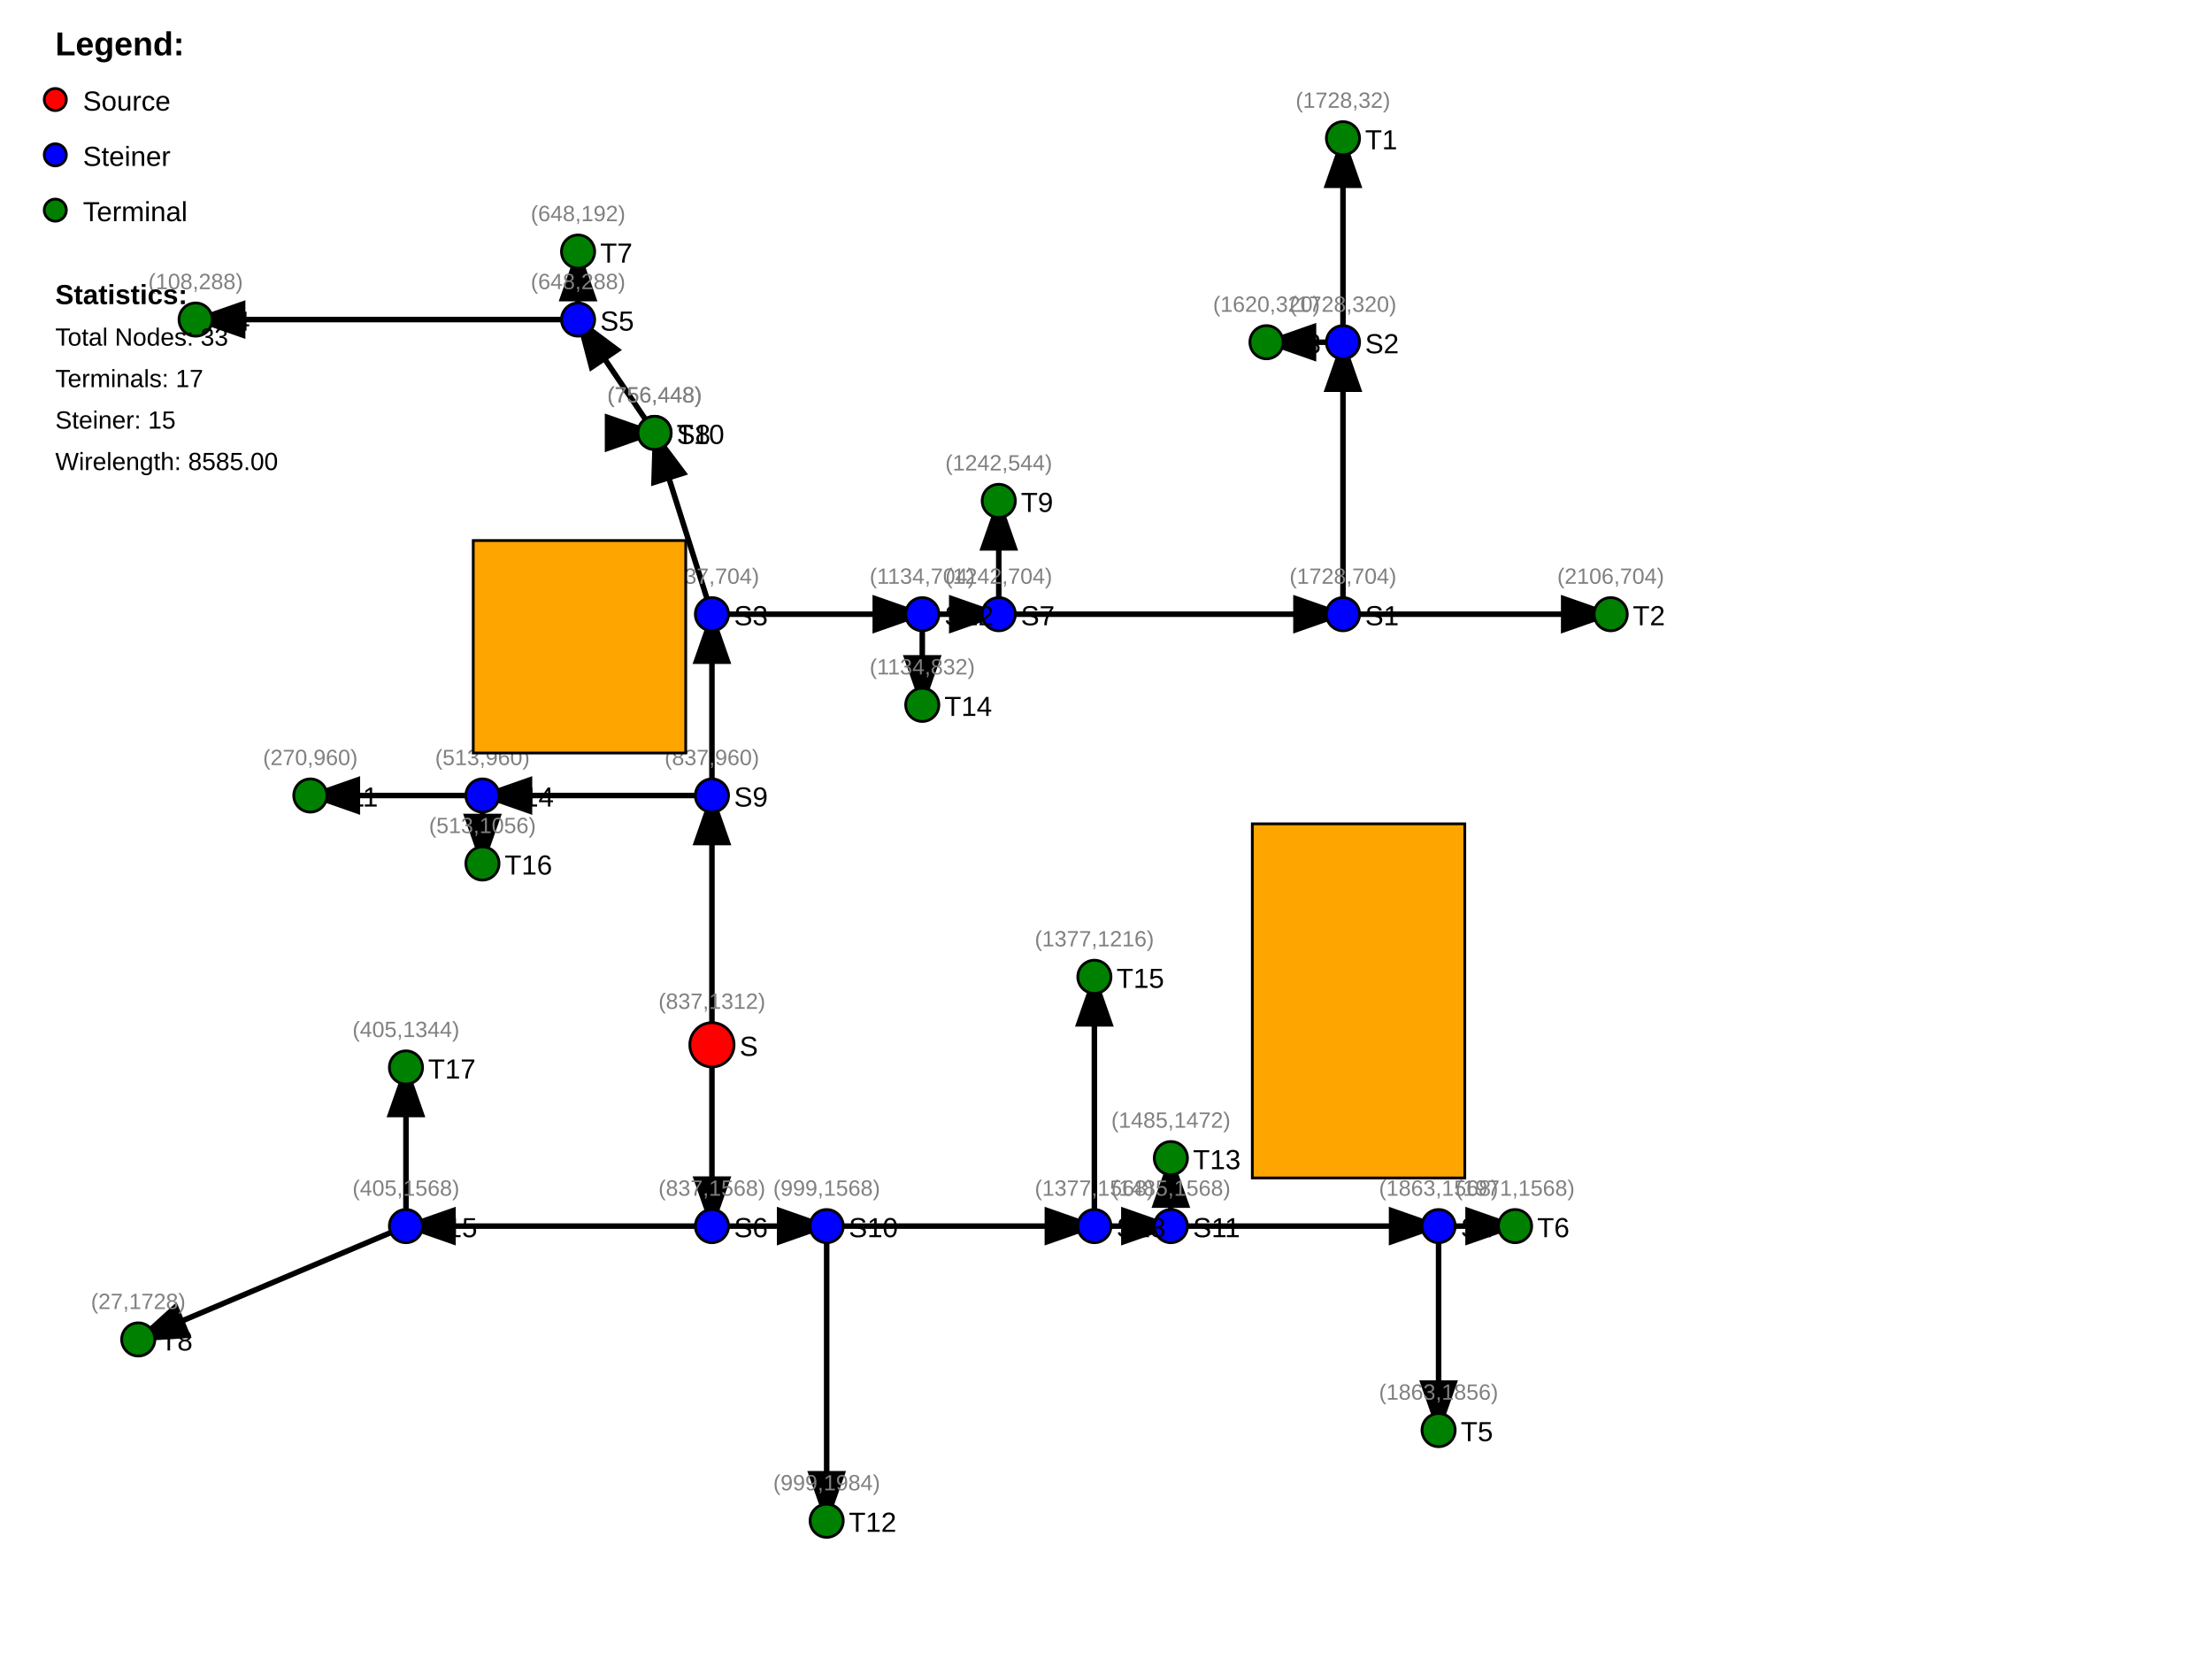
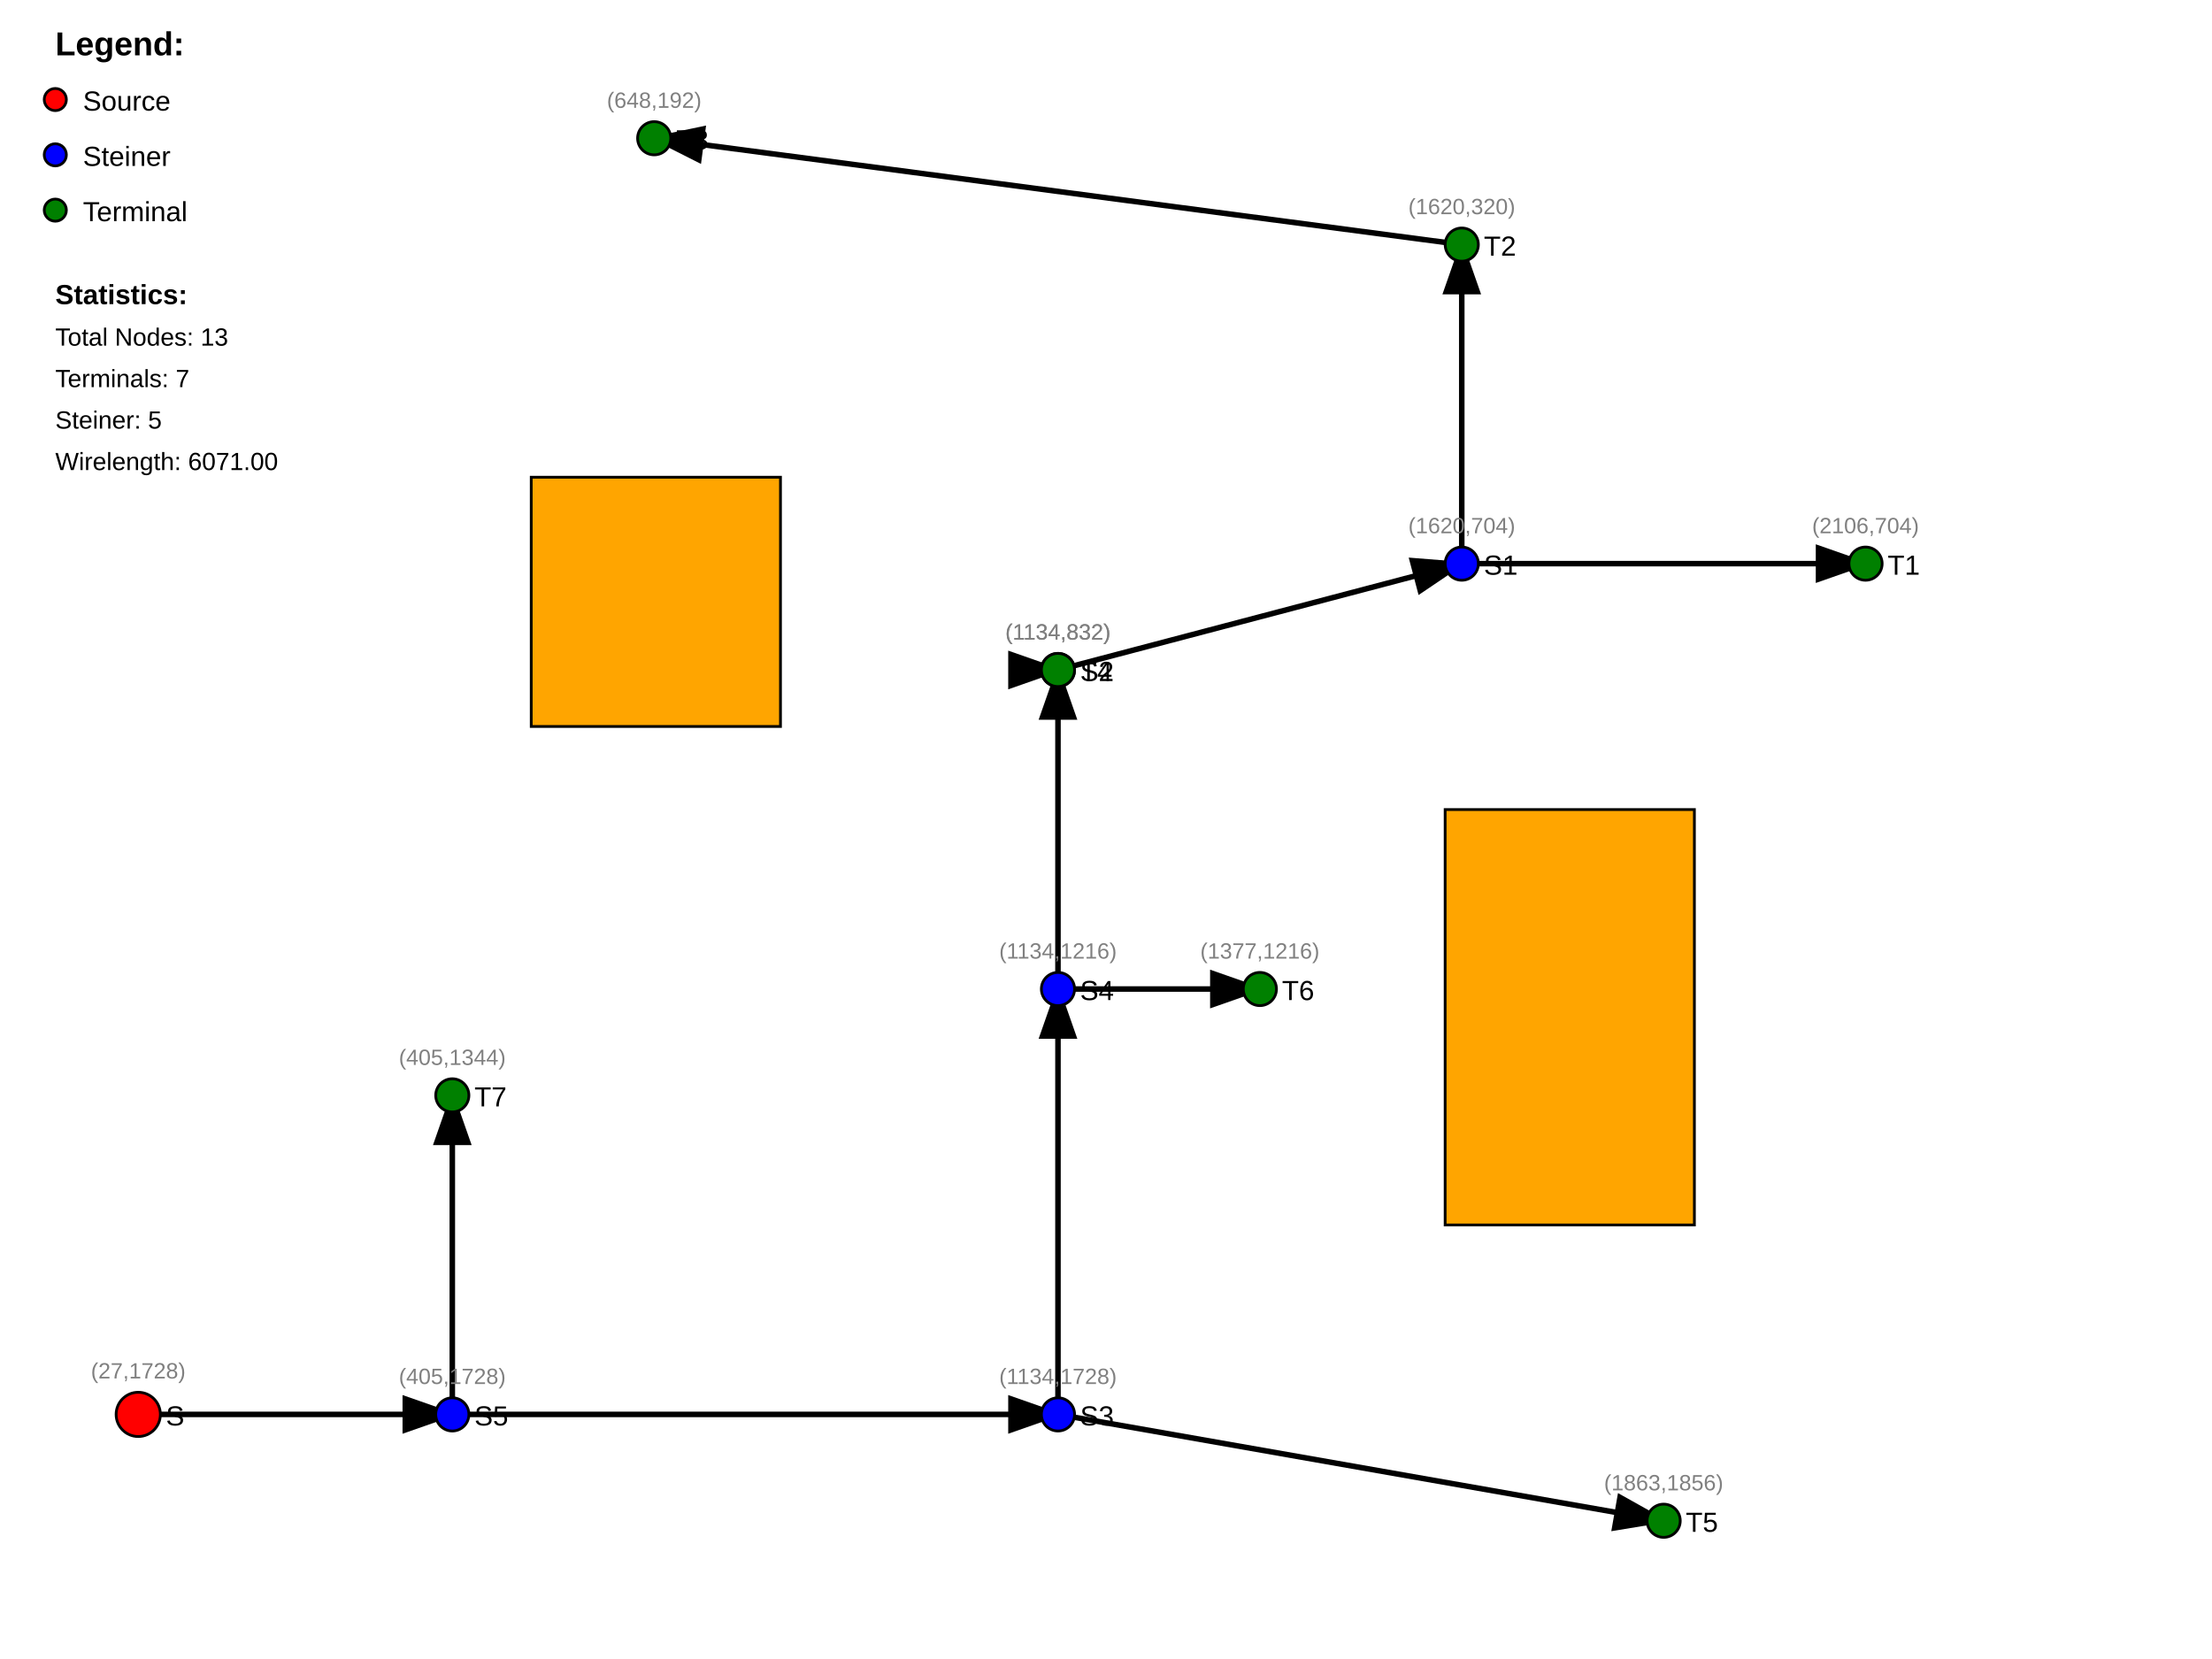
<svg xmlns="http://www.w3.org/2000/svg" width="800" height="600">
  <rect width="100%" height="100%" fill="white" />
  <defs>
    <marker id="arrowhead" markerWidth="10" markerHeight="7" refX="9" refY="3.5" orient="auto">
      <polygon points="0 0, 10 3.5, 0 7" fill="black" />
    </marker>
  </defs>
-   <line x1="257.48" y1="377.869" x2="257.48" y2="443.443" stroke="black" stroke-width="2" marker-end="url(#arrowhead)" />
-   <line x1="257.48" y1="377.869" x2="257.48" y2="287.705" stroke="black" stroke-width="2" marker-end="url(#arrowhead)" />
-   <line x1="257.48" y1="443.443" x2="298.975" y2="443.443" stroke="black" stroke-width="2" marker-end="url(#arrowhead)" />
-   <line x1="257.48" y1="443.443" x2="146.824" y2="443.443" stroke="black" stroke-width="2" marker-end="url(#arrowhead)" />
-   <line x1="298.975" y1="443.443" x2="298.975" y2="550.0" stroke="black" stroke-width="2" marker-end="url(#arrowhead)" />
-   <line x1="298.975" y1="443.443" x2="395.799" y2="443.443" stroke="black" stroke-width="2" marker-end="url(#arrowhead)" />
-   <line x1="395.799" y1="443.443" x2="423.463" y2="443.443" stroke="black" stroke-width="2" marker-end="url(#arrowhead)" />
-   <line x1="395.799" y1="443.443" x2="395.799" y2="353.279" stroke="black" stroke-width="2" marker-end="url(#arrowhead)" />
-   <line x1="423.463" y1="443.443" x2="520.287" y2="443.443" stroke="black" stroke-width="2" marker-end="url(#arrowhead)" />
-   <line x1="423.463" y1="443.443" x2="423.463" y2="418.852" stroke="black" stroke-width="2" marker-end="url(#arrowhead)" />
-   <line x1="520.287" y1="443.443" x2="520.287" y2="517.213" stroke="black" stroke-width="2" marker-end="url(#arrowhead)" />
-   <line x1="520.287" y1="443.443" x2="547.951" y2="443.443" stroke="black" stroke-width="2" marker-end="url(#arrowhead)" />
-   <line x1="146.824" y1="443.443" x2="50.0" y2="484.426" stroke="black" stroke-width="2" marker-end="url(#arrowhead)" />
-   <line x1="146.824" y1="443.443" x2="146.824" y2="386.066" stroke="black" stroke-width="2" marker-end="url(#arrowhead)" />
-   <line x1="257.48" y1="287.705" x2="257.48" y2="222.131" stroke="black" stroke-width="2" marker-end="url(#arrowhead)" />
-   <line x1="257.48" y1="287.705" x2="174.488" y2="287.705" stroke="black" stroke-width="2" marker-end="url(#arrowhead)" />
-   <line x1="257.48" y1="222.131" x2="236.732" y2="156.557" stroke="black" stroke-width="2" marker-end="url(#arrowhead)" />
-   <line x1="257.48" y1="222.131" x2="333.555" y2="222.131" stroke="black" stroke-width="2" marker-end="url(#arrowhead)" />
-   <line x1="236.732" y1="156.557" x2="209.068" y2="115.574" stroke="black" stroke-width="2" marker-end="url(#arrowhead)" />
-   <line x1="236.732" y1="156.557" x2="236.732" y2="156.557" stroke="black" stroke-width="2" marker-end="url(#arrowhead)" />
-   <line x1="209.068" y1="115.574" x2="70.748" y2="115.574" stroke="black" stroke-width="2" marker-end="url(#arrowhead)" />
-   <line x1="209.068" y1="115.574" x2="209.068" y2="90.984" stroke="black" stroke-width="2" marker-end="url(#arrowhead)" />
-   <line x1="333.555" y1="222.131" x2="361.219" y2="222.131" stroke="black" stroke-width="2" marker-end="url(#arrowhead)" />
-   <line x1="333.555" y1="222.131" x2="333.555" y2="254.918" stroke="black" stroke-width="2" marker-end="url(#arrowhead)" />
-   <line x1="361.219" y1="222.131" x2="485.707" y2="222.131" stroke="black" stroke-width="2" marker-end="url(#arrowhead)" />
-   <line x1="361.219" y1="222.131" x2="361.219" y2="181.148" stroke="black" stroke-width="2" marker-end="url(#arrowhead)" />
-   <line x1="485.707" y1="222.131" x2="582.531" y2="222.131" stroke="black" stroke-width="2" marker-end="url(#arrowhead)" />
-   <line x1="485.707" y1="222.131" x2="485.707" y2="123.77" stroke="black" stroke-width="2" marker-end="url(#arrowhead)" />
-   <line x1="485.707" y1="123.77" x2="485.707" y2="50.0" stroke="black" stroke-width="2" marker-end="url(#arrowhead)" />
-   <line x1="485.707" y1="123.77" x2="458.043" y2="123.77" stroke="black" stroke-width="2" marker-end="url(#arrowhead)" />
-   <line x1="174.488" y1="287.705" x2="112.244" y2="287.705" stroke="black" stroke-width="2" marker-end="url(#arrowhead)" />
-   <line x1="174.488" y1="287.705" x2="174.488" y2="312.295" stroke="black" stroke-width="2" marker-end="url(#arrowhead)" />
-   <circle cx="257.48" cy="377.869" r="8" fill="red" stroke="black" stroke-width="1" />
-   <text x="267.48" y="381.869" font-family="Arial" font-size="10" fill="black">S</text>
-   <text x="257.48" y="364.869" font-family="Arial" font-size="8" fill="gray" text-anchor="middle">(837,1312)</text>
-   <circle cx="485.707" cy="50.0" r="6" fill="green" stroke="black" stroke-width="1" />
-   <text x="493.707" y="54.0" font-family="Arial" font-size="10" fill="black">T1</text>
-   <text x="485.707" y="39.0" font-family="Arial" font-size="8" fill="gray" text-anchor="middle">(1728,32)</text>
-   <circle cx="485.707" cy="222.131" r="6" fill="blue" stroke="black" stroke-width="1" />
-   <text x="493.707" y="226.131" font-family="Arial" font-size="10" fill="black">S1</text>
-   <text x="485.707" y="211.131" font-family="Arial" font-size="8" fill="gray" text-anchor="middle">(1728,704)</text>
-   <circle cx="582.531" cy="222.131" r="6" fill="green" stroke="black" stroke-width="1" />
-   <text x="590.531" y="226.131" font-family="Arial" font-size="10" fill="black">T2</text>
-   <text x="582.531" y="211.131" font-family="Arial" font-size="8" fill="gray" text-anchor="middle">(2106,704)</text>
-   <circle cx="485.707" cy="123.77" r="6" fill="blue" stroke="black" stroke-width="1" />
-   <text x="493.707" y="127.77" font-family="Arial" font-size="10" fill="black">S2</text>
-   <text x="485.707" y="112.77" font-family="Arial" font-size="8" fill="gray" text-anchor="middle">(1728,320)</text>
-   <circle cx="458.043" cy="123.77" r="6" fill="green" stroke="black" stroke-width="1" />
-   <text x="466.043" y="127.77" font-family="Arial" font-size="10" fill="black">T3</text>
-   <text x="458.043" y="112.77" font-family="Arial" font-size="8" fill="gray" text-anchor="middle">(1620,320)</text>
-   <circle cx="257.48" cy="222.131" r="6" fill="blue" stroke="black" stroke-width="1" />
-   <text x="265.48" y="226.131" font-family="Arial" font-size="10" fill="black">S3</text>
-   <text x="257.48" y="211.131" font-family="Arial" font-size="8" fill="gray" text-anchor="middle">(837,704)</text>
-   <circle cx="70.748" cy="115.574" r="6" fill="green" stroke="black" stroke-width="1" />
-   <text x="78.748" y="119.574" font-family="Arial" font-size="10" fill="black">T4</text>
-   <text x="70.748" y="104.574" font-family="Arial" font-size="8" fill="gray" text-anchor="middle">(108,288)</text>
-   <circle cx="520.287" cy="517.213" r="6" fill="green" stroke="black" stroke-width="1" />
-   <text x="528.287" y="521.213" font-family="Arial" font-size="10" fill="black">T5</text>
-   <text x="520.287" y="506.213" font-family="Arial" font-size="8" fill="gray" text-anchor="middle">(1863,1856)</text>
-   <circle cx="520.287" cy="443.443" r="6" fill="blue" stroke="black" stroke-width="1" />
-   <text x="528.287" y="447.443" font-family="Arial" font-size="10" fill="black">S4</text>
-   <text x="520.287" y="432.443" font-family="Arial" font-size="8" fill="gray" text-anchor="middle">(1863,1568)</text>
-   <circle cx="547.951" cy="443.443" r="6" fill="green" stroke="black" stroke-width="1" />
-   <text x="555.951" y="447.443" font-family="Arial" font-size="10" fill="black">T6</text>
-   <text x="547.951" y="432.443" font-family="Arial" font-size="8" fill="gray" text-anchor="middle">(1971,1568)</text>
-   <circle cx="209.068" cy="115.574" r="6" fill="blue" stroke="black" stroke-width="1" />
-   <text x="217.068" y="119.574" font-family="Arial" font-size="10" fill="black">S5</text>
-   <text x="209.068" y="104.574" font-family="Arial" font-size="8" fill="gray" text-anchor="middle">(648,288)</text>
-   <circle cx="209.068" cy="90.984" r="6" fill="green" stroke="black" stroke-width="1" />
-   <text x="217.068" y="94.984" font-family="Arial" font-size="10" fill="black">T7</text>
-   <text x="209.068" y="79.984" font-family="Arial" font-size="8" fill="gray" text-anchor="middle">(648,192)</text>
-   <circle cx="257.48" cy="443.443" r="6" fill="blue" stroke="black" stroke-width="1" />
-   <text x="265.48" y="447.443" font-family="Arial" font-size="10" fill="black">S6</text>
-   <text x="257.48" y="432.443" font-family="Arial" font-size="8" fill="gray" text-anchor="middle">(837,1568)</text>
-   <circle cx="50.0" cy="484.426" r="6" fill="green" stroke="black" stroke-width="1" />
-   <text x="58.0" y="488.426" font-family="Arial" font-size="10" fill="black">T8</text>
-   <text x="50.0" y="473.426" font-family="Arial" font-size="8" fill="gray" text-anchor="middle">(27,1728)</text>
-   <circle cx="361.219" cy="222.131" r="6" fill="blue" stroke="black" stroke-width="1" />
-   <text x="369.219" y="226.131" font-family="Arial" font-size="10" fill="black">S7</text>
-   <text x="361.219" y="211.131" font-family="Arial" font-size="8" fill="gray" text-anchor="middle">(1242,704)</text>
-   <circle cx="361.219" cy="181.148" r="6" fill="green" stroke="black" stroke-width="1" />
-   <text x="369.219" y="185.148" font-family="Arial" font-size="10" fill="black">T9</text>
-   <text x="361.219" y="170.148" font-family="Arial" font-size="8" fill="gray" text-anchor="middle">(1242,544)</text>
-   <circle cx="236.732" cy="156.557" r="6" fill="blue" stroke="black" stroke-width="1" />
-   <text x="244.732" y="160.557" font-family="Arial" font-size="10" fill="black">S8</text>
-   <text x="236.732" y="145.557" font-family="Arial" font-size="8" fill="gray" text-anchor="middle">(756,448)</text>
-   <circle cx="236.732" cy="156.557" r="6" fill="green" stroke="black" stroke-width="1" />
-   <text x="244.732" y="160.557" font-family="Arial" font-size="10" fill="black">T10</text>
-   <text x="236.732" y="145.557" font-family="Arial" font-size="8" fill="gray" text-anchor="middle">(756,448)</text>
-   <circle cx="257.48" cy="287.705" r="6" fill="blue" stroke="black" stroke-width="1" />
-   <text x="265.48" y="291.705" font-family="Arial" font-size="10" fill="black">S9</text>
-   <text x="257.48" y="276.705" font-family="Arial" font-size="8" fill="gray" text-anchor="middle">(837,960)</text>
-   <circle cx="112.244" cy="287.705" r="6" fill="green" stroke="black" stroke-width="1" />
-   <text x="120.244" y="291.705" font-family="Arial" font-size="10" fill="black">T11</text>
-   <text x="112.244" y="276.705" font-family="Arial" font-size="8" fill="gray" text-anchor="middle">(270,960)</text>
-   <circle cx="298.975" cy="443.443" r="6" fill="blue" stroke="black" stroke-width="1" />
-   <text x="306.975" y="447.443" font-family="Arial" font-size="10" fill="black">S10</text>
-   <text x="298.975" y="432.443" font-family="Arial" font-size="8" fill="gray" text-anchor="middle">(999,1568)</text>
-   <circle cx="298.975" cy="550.0" r="6" fill="green" stroke="black" stroke-width="1" />
-   <text x="306.975" y="554.0" font-family="Arial" font-size="10" fill="black">T12</text>
-   <text x="298.975" y="539.0" font-family="Arial" font-size="8" fill="gray" text-anchor="middle">(999,1984)</text>
-   <circle cx="423.463" cy="443.443" r="6" fill="blue" stroke="black" stroke-width="1" />
-   <text x="431.463" y="447.443" font-family="Arial" font-size="10" fill="black">S11</text>
-   <text x="423.463" y="432.443" font-family="Arial" font-size="8" fill="gray" text-anchor="middle">(1485,1568)</text>
-   <circle cx="423.463" cy="418.852" r="6" fill="green" stroke="black" stroke-width="1" />
-   <text x="431.463" y="422.852" font-family="Arial" font-size="10" fill="black">T13</text>
-   <text x="423.463" y="407.852" font-family="Arial" font-size="8" fill="gray" text-anchor="middle">(1485,1472)</text>
-   <circle cx="333.555" cy="222.131" r="6" fill="blue" stroke="black" stroke-width="1" />
-   <text x="341.555" y="226.131" font-family="Arial" font-size="10" fill="black">S12</text>
-   <text x="333.555" y="211.131" font-family="Arial" font-size="8" fill="gray" text-anchor="middle">(1134,704)</text>
-   <circle cx="333.555" cy="254.918" r="6" fill="green" stroke="black" stroke-width="1" />
-   <text x="341.555" y="258.918" font-family="Arial" font-size="10" fill="black">T14</text>
-   <text x="333.555" y="243.918" font-family="Arial" font-size="8" fill="gray" text-anchor="middle">(1134,832)</text>
-   <circle cx="395.799" cy="443.443" r="6" fill="blue" stroke="black" stroke-width="1" />
-   <text x="403.799" y="447.443" font-family="Arial" font-size="10" fill="black">S13</text>
-   <text x="395.799" y="432.443" font-family="Arial" font-size="8" fill="gray" text-anchor="middle">(1377,1568)</text>
-   <circle cx="395.799" cy="353.279" r="6" fill="green" stroke="black" stroke-width="1" />
-   <text x="403.799" y="357.279" font-family="Arial" font-size="10" fill="black">T15</text>
-   <text x="395.799" y="342.279" font-family="Arial" font-size="8" fill="gray" text-anchor="middle">(1377,1216)</text>
-   <circle cx="174.488" cy="287.705" r="6" fill="blue" stroke="black" stroke-width="1" />
-   <text x="182.488" y="291.705" font-family="Arial" font-size="10" fill="black">S14</text>
-   <text x="174.488" y="276.705" font-family="Arial" font-size="8" fill="gray" text-anchor="middle">(513,960)</text>
-   <circle cx="174.488" cy="312.295" r="6" fill="green" stroke="black" stroke-width="1" />
-   <text x="182.488" y="316.295" font-family="Arial" font-size="10" fill="black">T16</text>
-   <text x="174.488" y="301.295" font-family="Arial" font-size="8" fill="gray" text-anchor="middle">(513,1056)</text>
-   <circle cx="146.824" cy="443.443" r="6" fill="blue" stroke="black" stroke-width="1" />
-   <text x="154.824" y="447.443" font-family="Arial" font-size="10" fill="black">S15</text>
-   <text x="146.824" y="432.443" font-family="Arial" font-size="8" fill="gray" text-anchor="middle">(405,1568)</text>
-   <circle cx="146.824" cy="386.066" r="6" fill="green" stroke="black" stroke-width="1" />
-   <text x="154.824" y="390.066" font-family="Arial" font-size="10" fill="black">T17</text>
-   <text x="146.824" y="375.066" font-family="Arial" font-size="8" fill="gray" text-anchor="middle">(405,1344)</text>
-   <rect x="452.92" y="297.951" width="76.844" height="128.074" fill="orange" stroke="black" stroke-width="1" />
-   <rect x="171.158" y="195.492" width="76.844" height="76.844" fill="orange" stroke="black" stroke-width="1" />
+   <line x1="50.0" y1="511.538" x2="163.582" y2="511.538" stroke="black" stroke-width="2" marker-end="url(#arrowhead)" />
+   <line x1="163.582" y1="511.538" x2="382.632" y2="511.538" stroke="black" stroke-width="2" marker-end="url(#arrowhead)" />
+   <line x1="163.582" y1="511.538" x2="163.582" y2="396.154" stroke="black" stroke-width="2" marker-end="url(#arrowhead)" />
+   <line x1="382.632" y1="511.538" x2="601.683" y2="550.0" stroke="black" stroke-width="2" marker-end="url(#arrowhead)" />
+   <line x1="382.632" y1="511.538" x2="382.632" y2="357.692" stroke="black" stroke-width="2" marker-end="url(#arrowhead)" />
+   <line x1="382.632" y1="357.692" x2="382.632" y2="242.308" stroke="black" stroke-width="2" marker-end="url(#arrowhead)" />
+   <line x1="382.632" y1="357.692" x2="455.649" y2="357.692" stroke="black" stroke-width="2" marker-end="url(#arrowhead)" />
+   <line x1="382.632" y1="242.308" x2="528.666" y2="203.846" stroke="black" stroke-width="2" marker-end="url(#arrowhead)" />
+   <line x1="382.632" y1="242.308" x2="382.632" y2="242.308" stroke="black" stroke-width="2" marker-end="url(#arrowhead)" />
+   <line x1="528.666" y1="203.846" x2="674.7" y2="203.846" stroke="black" stroke-width="2" marker-end="url(#arrowhead)" />
+   <line x1="528.666" y1="203.846" x2="528.666" y2="88.462" stroke="black" stroke-width="2" marker-end="url(#arrowhead)" />
+   <line x1="528.666" y1="88.462" x2="236.599" y2="50.0" stroke="black" stroke-width="2" marker-end="url(#arrowhead)" />
+   <circle cx="50.0" cy="511.538" r="8" fill="red" stroke="black" stroke-width="1" />
+   <text x="60.0" y="515.538" font-family="Arial" font-size="10" fill="black">S</text>
+   <text x="50.0" y="498.538" font-family="Arial" font-size="8" fill="gray" text-anchor="middle">(27,1728)</text>
+   <circle cx="674.7" cy="203.846" r="6" fill="green" stroke="black" stroke-width="1" />
+   <text x="682.7" y="207.846" font-family="Arial" font-size="10" fill="black">T1</text>
+   <text x="674.7" y="192.846" font-family="Arial" font-size="8" fill="gray" text-anchor="middle">(2106,704)</text>
+   <circle cx="528.666" cy="203.846" r="6" fill="blue" stroke="black" stroke-width="1" />
+   <text x="536.666" y="207.846" font-family="Arial" font-size="10" fill="black">S1</text>
+   <text x="528.666" y="192.846" font-family="Arial" font-size="8" fill="gray" text-anchor="middle">(1620,704)</text>
+   <circle cx="528.666" cy="88.462" r="6" fill="green" stroke="black" stroke-width="1" />
+   <text x="536.666" y="92.462" font-family="Arial" font-size="10" fill="black">T2</text>
+   <text x="528.666" y="77.462" font-family="Arial" font-size="8" fill="gray" text-anchor="middle">(1620,320)</text>
+   <circle cx="236.599" cy="50.0" r="6" fill="green" stroke="black" stroke-width="1" />
+   <text x="244.599" y="54.0" font-family="Arial" font-size="10" fill="black">T3</text>
+   <text x="236.599" y="39.0" font-family="Arial" font-size="8" fill="gray" text-anchor="middle">(648,192)</text>
+   <circle cx="382.632" cy="242.308" r="6" fill="blue" stroke="black" stroke-width="1" />
+   <text x="390.632" y="246.308" font-family="Arial" font-size="10" fill="black">S2</text>
+   <text x="382.632" y="231.308" font-family="Arial" font-size="8" fill="gray" text-anchor="middle">(1134,832)</text>
+   <circle cx="382.632" cy="242.308" r="6" fill="green" stroke="black" stroke-width="1" />
+   <text x="390.632" y="246.308" font-family="Arial" font-size="10" fill="black">T4</text>
+   <text x="382.632" y="231.308" font-family="Arial" font-size="8" fill="gray" text-anchor="middle">(1134,832)</text>
+   <circle cx="382.632" cy="511.538" r="6" fill="blue" stroke="black" stroke-width="1" />
+   <text x="390.632" y="515.538" font-family="Arial" font-size="10" fill="black">S3</text>
+   <text x="382.632" y="500.538" font-family="Arial" font-size="8" fill="gray" text-anchor="middle">(1134,1728)</text>
+   <circle cx="601.683" cy="550.0" r="6" fill="green" stroke="black" stroke-width="1" />
+   <text x="609.683" y="554.0" font-family="Arial" font-size="10" fill="black">T5</text>
+   <text x="601.683" y="539.0" font-family="Arial" font-size="8" fill="gray" text-anchor="middle">(1863,1856)</text>
+   <circle cx="382.632" cy="357.692" r="6" fill="blue" stroke="black" stroke-width="1" />
+   <text x="390.632" y="361.692" font-family="Arial" font-size="10" fill="black">S4</text>
+   <text x="382.632" y="346.692" font-family="Arial" font-size="8" fill="gray" text-anchor="middle">(1134,1216)</text>
+   <circle cx="455.649" cy="357.692" r="6" fill="green" stroke="black" stroke-width="1" />
+   <text x="463.649" y="361.692" font-family="Arial" font-size="10" fill="black">T6</text>
+   <text x="455.649" y="346.692" font-family="Arial" font-size="8" fill="gray" text-anchor="middle">(1377,1216)</text>
+   <circle cx="163.582" cy="511.538" r="6" fill="blue" stroke="black" stroke-width="1" />
+   <text x="171.582" y="515.538" font-family="Arial" font-size="10" fill="black">S5</text>
+   <text x="163.582" y="500.538" font-family="Arial" font-size="8" fill="gray" text-anchor="middle">(405,1728)</text>
+   <circle cx="163.582" cy="396.154" r="6" fill="green" stroke="black" stroke-width="1" />
+   <text x="171.582" y="400.154" font-family="Arial" font-size="10" fill="black">T7</text>
+   <text x="163.582" y="385.154" font-family="Arial" font-size="8" fill="gray" text-anchor="middle">(405,1344)</text>
+   <rect x="522.656" y="292.788" width="90.144" height="150.24" fill="orange" stroke="black" stroke-width="1" />
+   <rect x="192.127" y="172.596" width="90.144" height="90.144" fill="orange" stroke="black" stroke-width="1" />
  <text x="20" y="20" font-family="Arial" font-size="12" font-weight="bold">Legend:</text>
  <circle cx="20" cy="36" r="4" fill="red" stroke="black" />
  <text x="30" y="40" font-family="Arial" font-size="10">Source</text>
  <circle cx="20" cy="56" r="4" fill="blue" stroke="black" />
  <text x="30" y="60" font-family="Arial" font-size="10">Steiner</text>
  <circle cx="20" cy="76" r="4" fill="green" stroke="black" />
  <text x="30" y="80" font-family="Arial" font-size="10">Terminal</text>
  <text x="20" y="110" font-family="Arial" font-size="10" font-weight="bold">Statistics:</text>
-   <text x="20" y="125" font-family="Arial" font-size="9">Total Nodes: 33</text>
-   <text x="20" y="140" font-family="Arial" font-size="9">Terminals: 17</text>
-   <text x="20" y="155" font-family="Arial" font-size="9">Steiner: 15</text>
-   <text x="20" y="170" font-family="Arial" font-size="9">Wirelength: 8585.00</text>
+   <text x="20" y="125" font-family="Arial" font-size="9">Total Nodes: 13</text>
+   <text x="20" y="140" font-family="Arial" font-size="9">Terminals: 7</text>
+   <text x="20" y="155" font-family="Arial" font-size="9">Steiner: 5</text>
+   <text x="20" y="170" font-family="Arial" font-size="9">Wirelength: 6071.00</text>
</svg>
